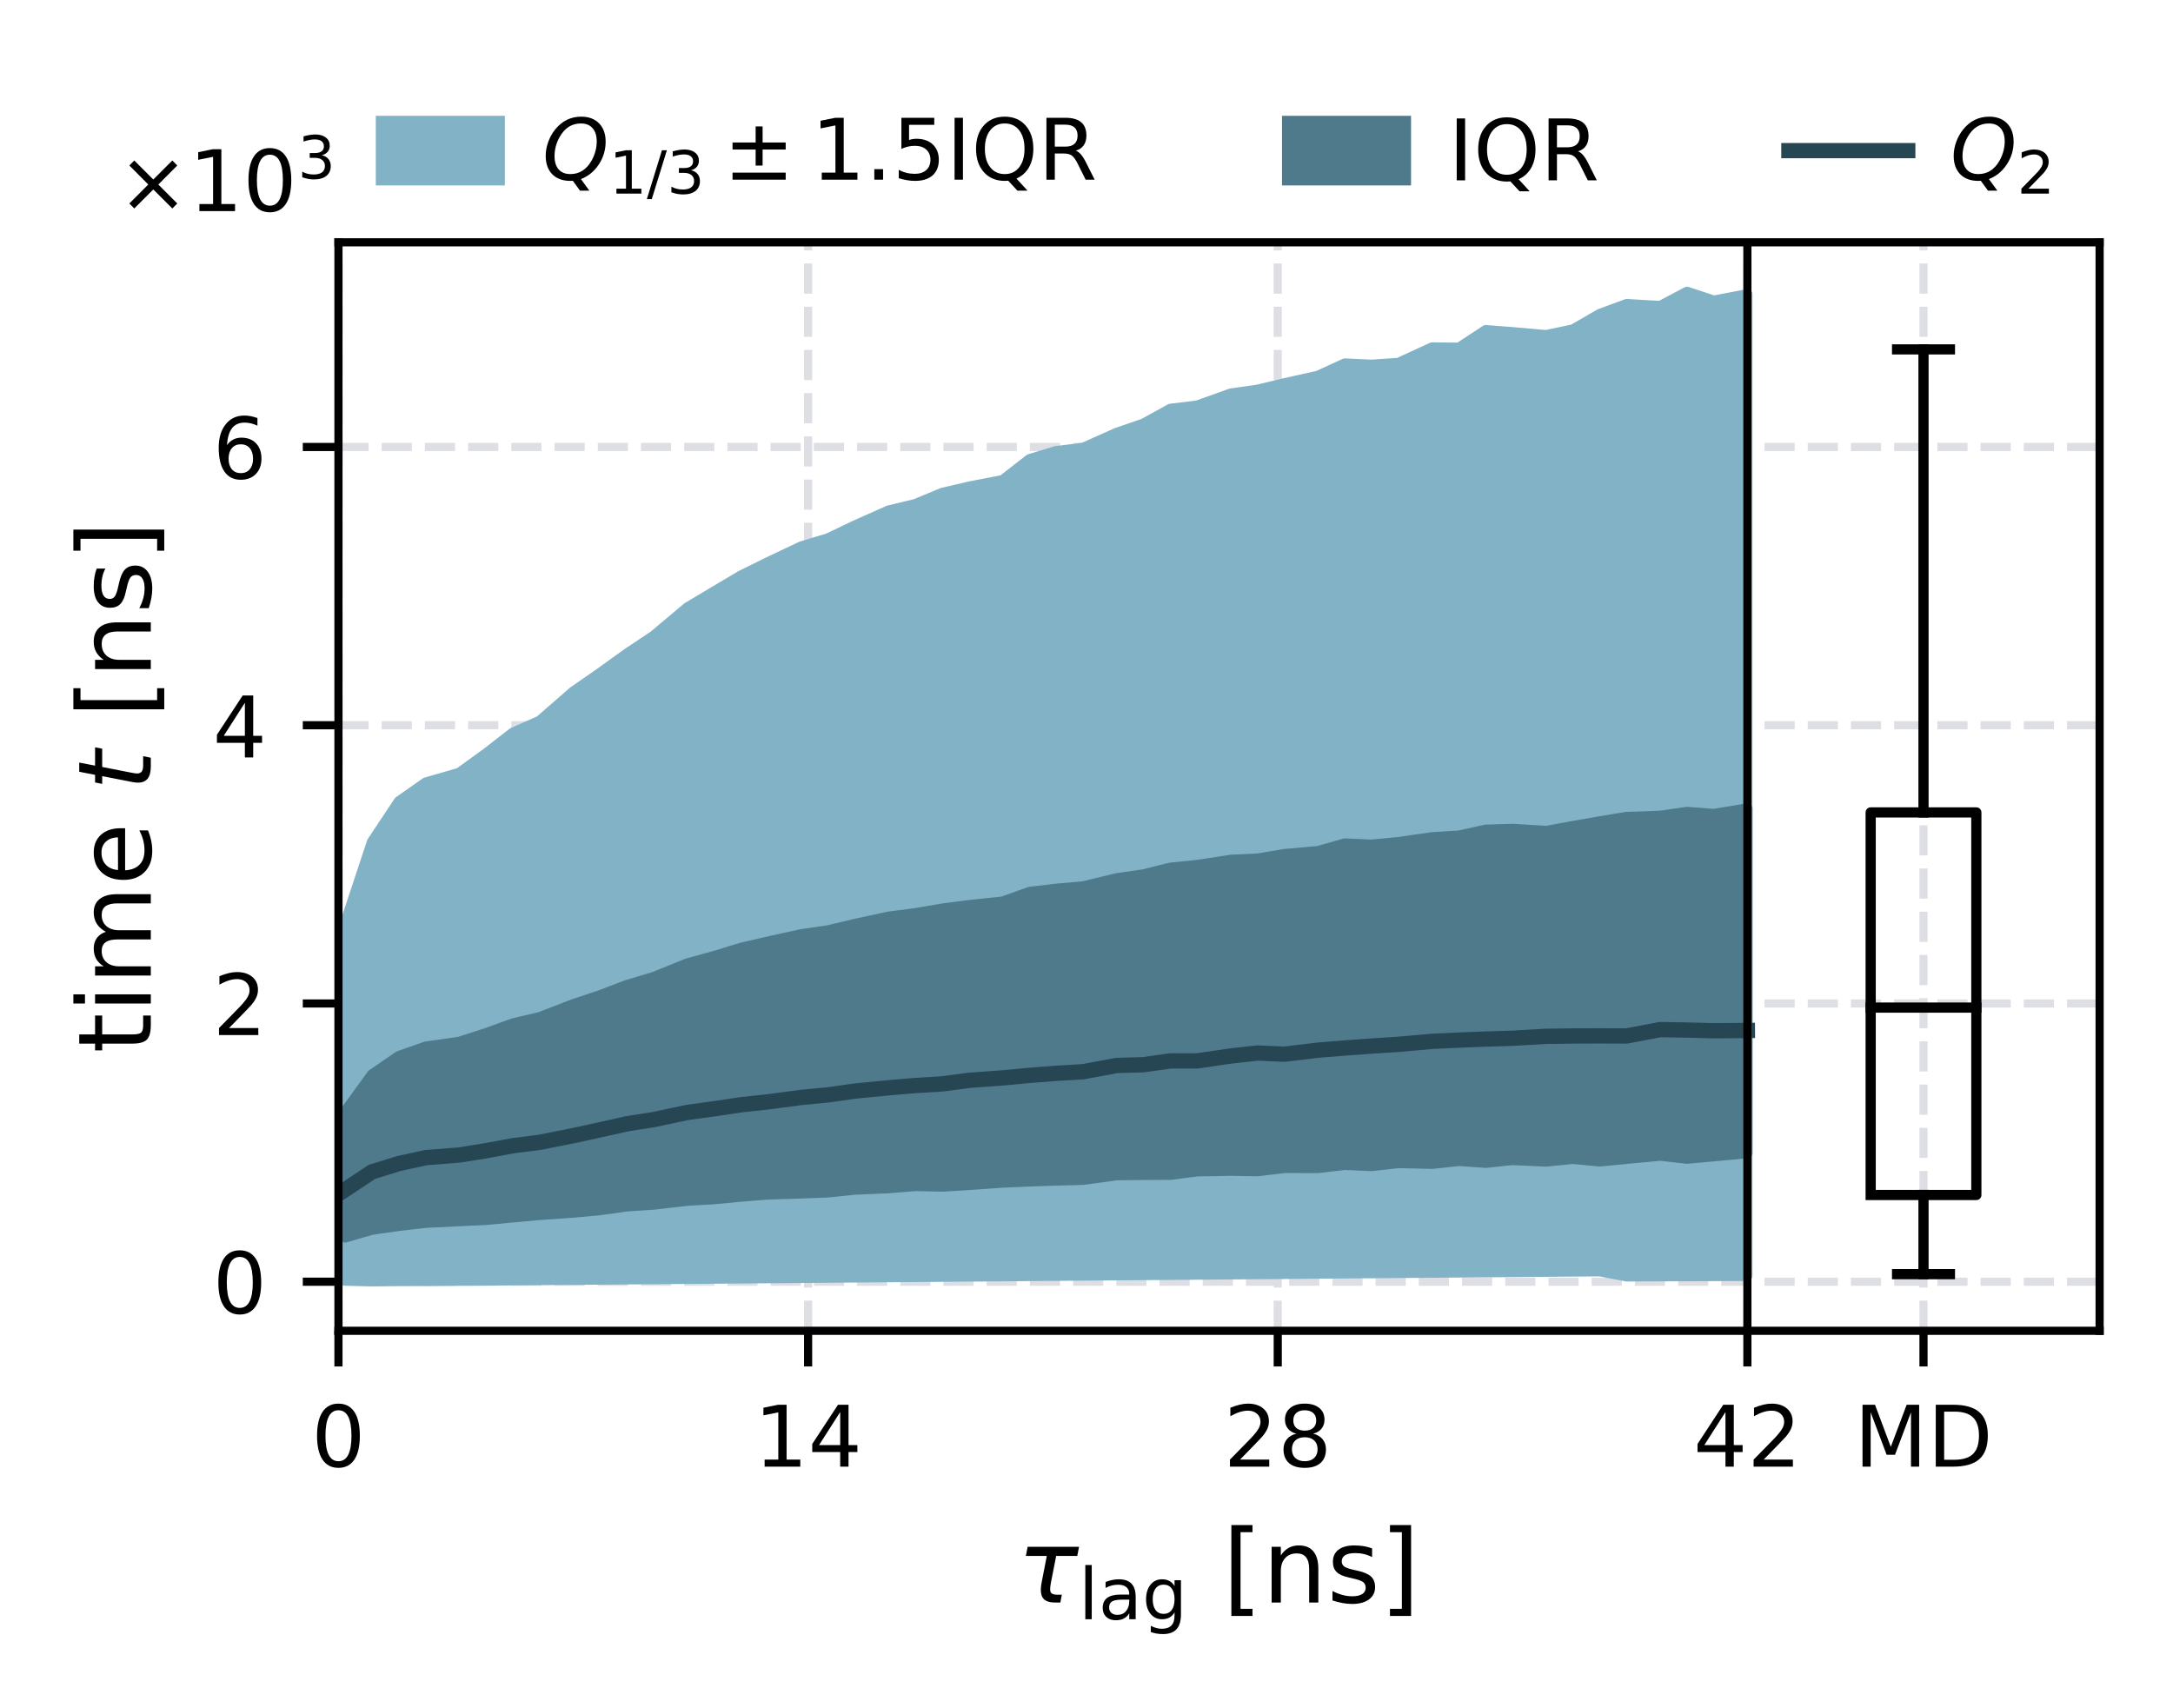
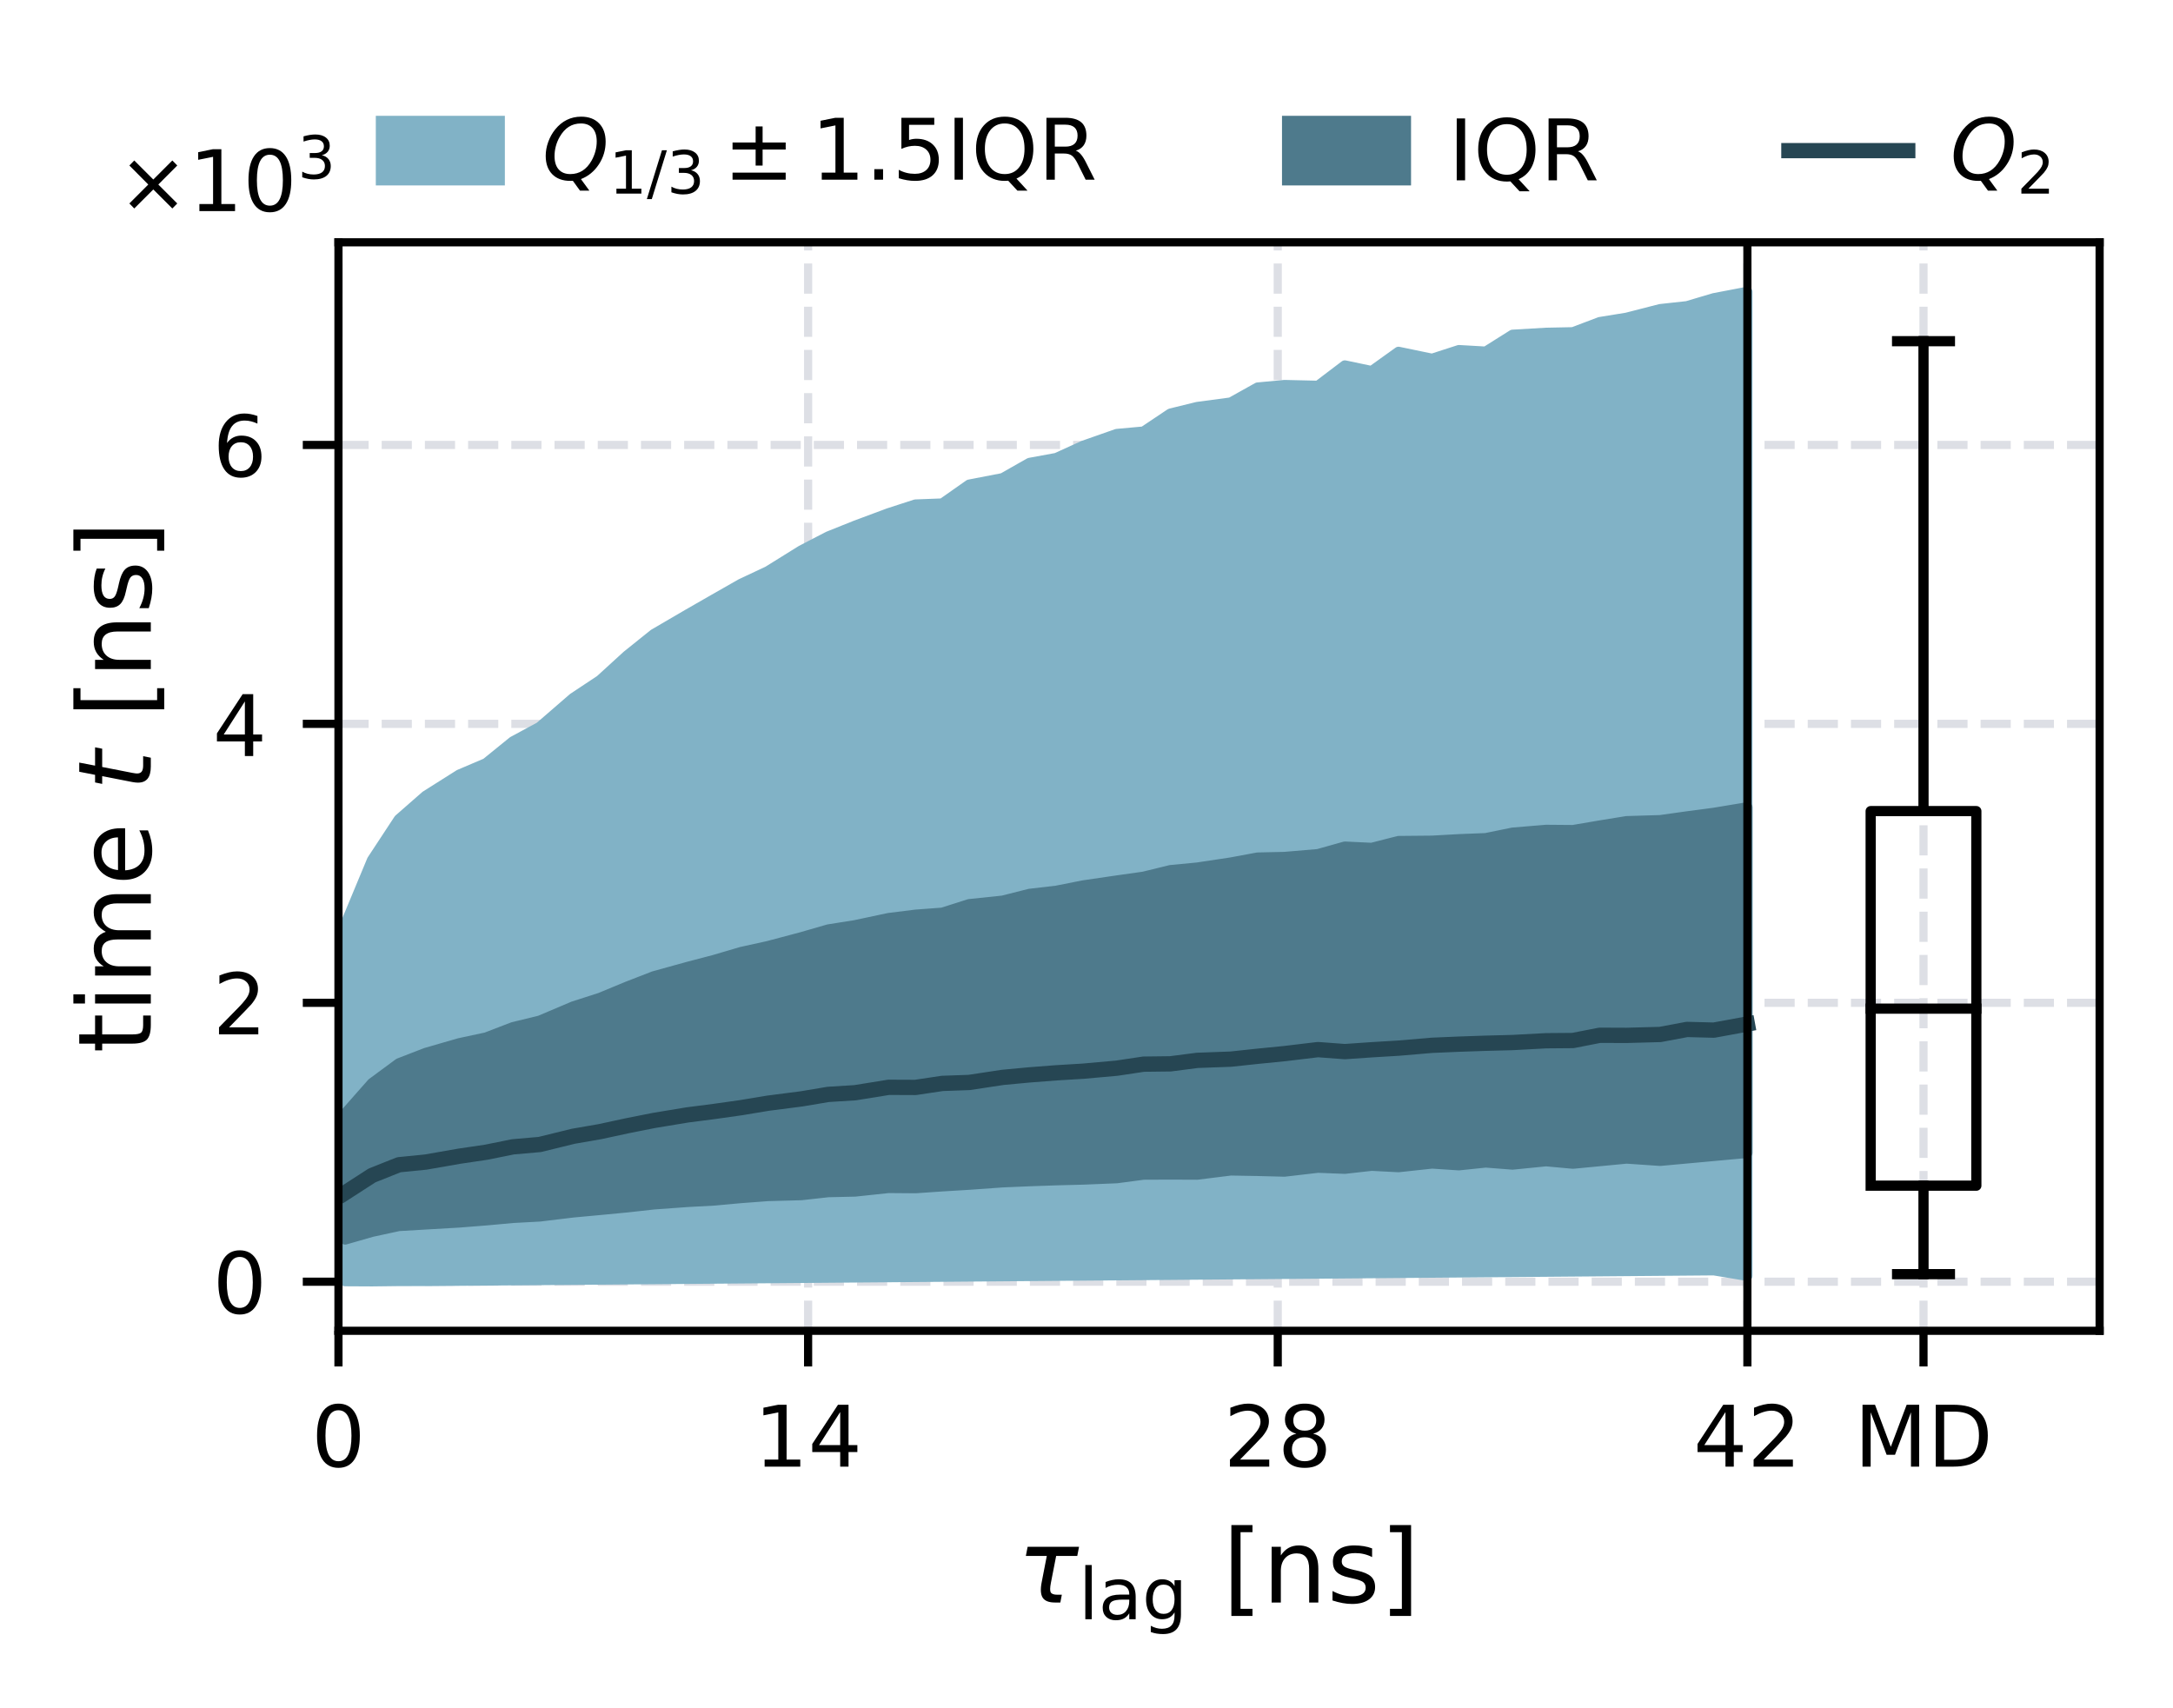
<svg xmlns="http://www.w3.org/2000/svg" xmlns:xlink="http://www.w3.org/1999/xlink" width="213.209pt" height="167.534pt" viewBox="0 0 213.209 167.534" version="1.1">
  <defs>
    <style type="text/css">*{stroke-linejoin: round; stroke-linecap: butt}</style>
  </defs>
  <g id="figure_1">
    <g id="patch_1">
      <path d="M 0 167.534  L 213.209 167.534  L 213.209 0  L 0 0  L 0 167.534  z " style="fill: none" />
    </g>
    <g id="axes_1">
      <g id="patch_2">
        <path d="M 33.209 130.572  L 206.009 130.572  L 206.009 23.775  L 33.209 23.775  L 33.209 130.572  z " style="fill: none" />
      </g>
      <g id="matplotlib.axis_1">
        <g id="xtick_1">
          <g id="line2d_1">
-             <path d="M 33.209 130.572  L 33.209 23.775  " clip-path="url(#p969513eb89)" style="fill: none; stroke-dasharray: 2.96,1.28; stroke-dashoffset: 0; stroke: #dddfe5; stroke-width: 0.8" />
+             <path d="M 33.209 130.572  L 33.209 23.775  " clip-path="url(#p2fe5484759)" style="fill: none; stroke-dasharray: 2.96,1.28; stroke-dashoffset: 0; stroke: #dddfe5; stroke-width: 0.8" />
          </g>
          <g id="line2d_2">
            <defs>
-               <path id="m2cc0d85e0f" d="M 0 0  L 0 3.5  " style="stroke: #000000; stroke-width: 0.8" />
-             </defs>
-             <g>
-               <use xlink:href="#m2cc0d85e0f" x="33.209" y="130.572" style="stroke: #000000; stroke-width: 0.8" />
+               <path id="mb6156b06ca" d="M 0 0  L 0 3.5  " style="stroke: #000000; stroke-width: 0.8" />
+             </defs>
+             <g>
+               <use xlink:href="#mb6156b06ca" x="33.209" y="130.572" style="stroke: #000000; stroke-width: 0.8" />
            </g>
          </g>
          <g id="text_1">
            <g transform="translate(30.55934 143.9012) scale(0.0833 -0.0833)">
              <defs>
                <path id="DejaVuSans-30" d="M 2034 4250  Q 1547 4250 1301 3770  Q 1056 3291 1056 2328  Q 1056 1369 1301 889  Q 1547 409 2034 409  Q 2525 409 2770 889  Q 3016 1369 3016 2328  Q 3016 3291 2770 3770  Q 2525 4250 2034 4250  z M 2034 4750  Q 2819 4750 3233 4129  Q 3647 3509 3647 2328  Q 3647 1150 3233 529  Q 2819 -91 2034 -91  Q 1250 -91 836 529  Q 422 1150 422 2328  Q 422 3509 836 4129  Q 1250 4750 2034 4750  z " transform="scale(0.015625)" />
              </defs>
              <use xlink:href="#DejaVuSans-30" />
            </g>
          </g>
        </g>
        <g id="xtick_2">
          <g id="line2d_3">
-             <path d="M 79.289 130.572  L 79.289 23.775  " clip-path="url(#p969513eb89)" style="fill: none; stroke-dasharray: 2.96,1.28; stroke-dashoffset: 0; stroke: #dddfe5; stroke-width: 0.8" />
+             <path d="M 79.289 130.572  L 79.289 23.775  " clip-path="url(#p2fe5484759)" style="fill: none; stroke-dasharray: 2.96,1.28; stroke-dashoffset: 0; stroke: #dddfe5; stroke-width: 0.8" />
          </g>
          <g id="line2d_4">
            <g>
-               <use xlink:href="#m2cc0d85e0f" x="79.289" y="130.572" style="stroke: #000000; stroke-width: 0.8" />
+               <use xlink:href="#mb6156b06ca" x="79.289" y="130.572" style="stroke: #000000; stroke-width: 0.8" />
            </g>
          </g>
          <g id="text_2">
            <g transform="translate(73.98936 143.9012) scale(0.0833 -0.0833)">
              <defs>
                <path id="DejaVuSans-31" d="M 794 531  L 1825 531  L 1825 4091  L 703 3866  L 703 4441  L 1819 4666  L 2450 4666  L 2450 531  L 3481 531  L 3481 0  L 794 0  L 794 531  z " transform="scale(0.015625)" />
                <path id="DejaVuSans-34" d="M 2419 4116  L 825 1625  L 2419 1625  L 2419 4116  z M 2253 4666  L 3047 4666  L 3047 1625  L 3713 1625  L 3713 1100  L 3047 1100  L 3047 0  L 2419 0  L 2419 1100  L 313 1100  L 313 1709  L 2253 4666  z " transform="scale(0.015625)" />
              </defs>
              <use xlink:href="#DejaVuSans-31" />
              <use xlink:href="#DejaVuSans-34" x="63.623" />
            </g>
          </g>
        </g>
        <g id="xtick_3">
          <g id="line2d_5">
-             <path d="M 125.369 130.572  L 125.369 23.775  " clip-path="url(#p969513eb89)" style="fill: none; stroke-dasharray: 2.96,1.28; stroke-dashoffset: 0; stroke: #dddfe5; stroke-width: 0.8" />
+             <path d="M 125.369 130.572  L 125.369 23.775  " clip-path="url(#p2fe5484759)" style="fill: none; stroke-dasharray: 2.96,1.28; stroke-dashoffset: 0; stroke: #dddfe5; stroke-width: 0.8" />
          </g>
          <g id="line2d_6">
            <g>
-               <use xlink:href="#m2cc0d85e0f" x="125.369" y="130.572" style="stroke: #000000; stroke-width: 0.8" />
+               <use xlink:href="#mb6156b06ca" x="125.369" y="130.572" style="stroke: #000000; stroke-width: 0.8" />
            </g>
          </g>
          <g id="text_3">
            <g transform="translate(120.0694 143.9012) scale(0.0833 -0.0833)">
              <defs>
                <path id="DejaVuSans-32" d="M 1228 531  L 3431 531  L 3431 0  L 469 0  L 469 531  Q 828 903 1448 1529  Q 2069 2156 2228 2338  Q 2531 2678 2651 2914  Q 2772 3150 2772 3378  Q 2772 3750 2511 3984  Q 2250 4219 1831 4219  Q 1534 4219 1204 4116  Q 875 4013 500 3803  L 500 4441  Q 881 4594 1212 4672  Q 1544 4750 1819 4750  Q 2544 4750 2975 4387  Q 3406 4025 3406 3419  Q 3406 3131 3298 2873  Q 3191 2616 2906 2266  Q 2828 2175 2409 1742  Q 1991 1309 1228 531  z " transform="scale(0.015625)" />
                <path id="DejaVuSans-38" d="M 2034 2216  Q 1584 2216 1326 1975  Q 1069 1734 1069 1313  Q 1069 891 1326 650  Q 1584 409 2034 409  Q 2484 409 2743 651  Q 3003 894 3003 1313  Q 3003 1734 2745 1975  Q 2488 2216 2034 2216  z M 1403 2484  Q 997 2584 770 2862  Q 544 3141 544 3541  Q 544 4100 942 4425  Q 1341 4750 2034 4750  Q 2731 4750 3128 4425  Q 3525 4100 3525 3541  Q 3525 3141 3298 2862  Q 3072 2584 2669 2484  Q 3125 2378 3379 2068  Q 3634 1759 3634 1313  Q 3634 634 3220 271  Q 2806 -91 2034 -91  Q 1263 -91 848 271  Q 434 634 434 1313  Q 434 1759 690 2068  Q 947 2378 1403 2484  z M 1172 3481  Q 1172 3119 1398 2916  Q 1625 2713 2034 2713  Q 2441 2713 2670 2916  Q 2900 3119 2900 3481  Q 2900 3844 2670 4047  Q 2441 4250 2034 4250  Q 1625 4250 1398 4047  Q 1172 3844 1172 3481  z " transform="scale(0.015625)" />
              </defs>
              <use xlink:href="#DejaVuSans-32" />
              <use xlink:href="#DejaVuSans-38" x="63.623" />
            </g>
          </g>
        </g>
        <g id="xtick_4">
          <g id="line2d_7">
-             <path d="M 171.449 130.572  L 171.449 23.775  " clip-path="url(#p969513eb89)" style="fill: none; stroke-dasharray: 2.96,1.28; stroke-dashoffset: 0; stroke: #dddfe5; stroke-width: 0.8" />
+             <path d="M 171.449 130.572  L 171.449 23.775  " clip-path="url(#p2fe5484759)" style="fill: none; stroke-dasharray: 2.96,1.28; stroke-dashoffset: 0; stroke: #dddfe5; stroke-width: 0.8" />
          </g>
          <g id="line2d_8">
            <g>
-               <use xlink:href="#m2cc0d85e0f" x="171.449" y="130.572" style="stroke: #000000; stroke-width: 0.8" />
+               <use xlink:href="#mb6156b06ca" x="171.449" y="130.572" style="stroke: #000000; stroke-width: 0.8" />
            </g>
          </g>
          <g id="text_4">
            <g transform="translate(166.1494 143.9012) scale(0.0833 -0.0833)">
              <use xlink:href="#DejaVuSans-34" />
              <use xlink:href="#DejaVuSans-32" x="63.623" />
            </g>
          </g>
        </g>
        <g id="xtick_5">
          <g id="line2d_9">
-             <path d="M 188.729 130.572  L 188.729 23.775  " clip-path="url(#p969513eb89)" style="fill: none; stroke-dasharray: 2.96,1.28; stroke-dashoffset: 0; stroke: #dddfe5; stroke-width: 0.8" />
+             <path d="M 188.729 130.572  L 188.729 23.775  " clip-path="url(#p2fe5484759)" style="fill: none; stroke-dasharray: 2.96,1.28; stroke-dashoffset: 0; stroke: #dddfe5; stroke-width: 0.8" />
          </g>
          <g id="line2d_10">
            <g>
-               <use xlink:href="#m2cc0d85e0f" x="188.729" y="130.572" style="stroke: #000000; stroke-width: 0.8" />
+               <use xlink:href="#mb6156b06ca" x="188.729" y="130.572" style="stroke: #000000; stroke-width: 0.8" />
            </g>
          </g>
          <g id="text_5">
            <g transform="translate(181.9287 143.9012) scale(0.0833 -0.0833)">
              <defs>
                <path id="DejaVuSans-4d" d="M 628 4666  L 1569 4666  L 2759 1491  L 3956 4666  L 4897 4666  L 4897 0  L 4281 0  L 4281 4097  L 3078 897  L 2444 897  L 1241 4097  L 1241 0  L 628 0  L 628 4666  z " transform="scale(0.015625)" />
                <path id="DejaVuSans-44" d="M 1259 4147  L 1259 519  L 2022 519  Q 2988 519 3436 956  Q 3884 1394 3884 2338  Q 3884 3275 3436 3711  Q 2988 4147 2022 4147  L 1259 4147  z M 628 4666  L 1925 4666  Q 3281 4666 3915 4102  Q 4550 3538 4550 2338  Q 4550 1131 3912 565  Q 3275 0 1925 0  L 628 0  L 628 4666  z " transform="scale(0.015625)" />
              </defs>
              <use xlink:href="#DejaVuSans-4d" />
              <use xlink:href="#DejaVuSans-44" x="86.279" />
            </g>
          </g>
        </g>
        <g id="text_6">
          <g transform="translate(99.80933 157.2336) scale(0.1 -0.1)">
            <defs>
              <path id="DejaVuSans-Oblique-3c4" d="M 2103 638  Q 2188 488 2525 488  L 2800 488  L 2706 0  L 2363 0  Q 1800 0 1600 300  Q 1403 606 1534 1269  L 1856 2925  L 541 2925  L 653 3500  L 3881 3500  L 3769 2925  L 2444 2925  L 2113 1234  Q 2025 781 2103 638  z " transform="scale(0.015625)" />
              <path id="DejaVuSans-6c" d="M 603 4863  L 1178 4863  L 1178 0  L 603 0  L 603 4863  z " transform="scale(0.015625)" />
              <path id="DejaVuSans-61" d="M 2194 1759  Q 1497 1759 1228 1600  Q 959 1441 959 1056  Q 959 750 1161 570  Q 1363 391 1709 391  Q 2188 391 2477 730  Q 2766 1069 2766 1631  L 2766 1759  L 2194 1759  z M 3341 1997  L 3341 0  L 2766 0  L 2766 531  Q 2569 213 2275 61  Q 1981 -91 1556 -91  Q 1019 -91 701 211  Q 384 513 384 1019  Q 384 1609 779 1909  Q 1175 2209 1959 2209  L 2766 2209  L 2766 2266  Q 2766 2663 2505 2880  Q 2244 3097 1772 3097  Q 1472 3097 1187 3025  Q 903 2953 641 2809  L 641 3341  Q 956 3463 1253 3523  Q 1550 3584 1831 3584  Q 2591 3584 2966 3190  Q 3341 2797 3341 1997  z " transform="scale(0.015625)" />
              <path id="DejaVuSans-67" d="M 2906 1791  Q 2906 2416 2648 2759  Q 2391 3103 1925 3103  Q 1463 3103 1205 2759  Q 947 2416 947 1791  Q 947 1169 1205 825  Q 1463 481 1925 481  Q 2391 481 2648 825  Q 2906 1169 2906 1791  z M 3481 434  Q 3481 -459 3084 -895  Q 2688 -1331 1869 -1331  Q 1566 -1331 1297 -1286  Q 1028 -1241 775 -1147  L 775 -588  Q 1028 -725 1275 -790  Q 1522 -856 1778 -856  Q 2344 -856 2625 -561  Q 2906 -266 2906 331  L 2906 616  Q 2728 306 2450 153  Q 2172 0 1784 0  Q 1141 0 747 490  Q 353 981 353 1791  Q 353 2603 747 3093  Q 1141 3584 1784 3584  Q 2172 3584 2450 3431  Q 2728 3278 2906 2969  L 2906 3500  L 3481 3500  L 3481 434  z " transform="scale(0.015625)" />
              <path id="DejaVuSans-20" transform="scale(0.015625)" />
              <path id="DejaVuSans-5b" d="M 550 4863  L 1875 4863  L 1875 4416  L 1125 4416  L 1125 -397  L 1875 -397  L 1875 -844  L 550 -844  L 550 4863  z " transform="scale(0.015625)" />
              <path id="DejaVuSans-6e" d="M 3513 2113  L 3513 0  L 2938 0  L 2938 2094  Q 2938 2591 2744 2837  Q 2550 3084 2163 3084  Q 1697 3084 1428 2787  Q 1159 2491 1159 1978  L 1159 0  L 581 0  L 581 3500  L 1159 3500  L 1159 2956  Q 1366 3272 1645 3428  Q 1925 3584 2291 3584  Q 2894 3584 3203 3211  Q 3513 2838 3513 2113  z " transform="scale(0.015625)" />
              <path id="DejaVuSans-73" d="M 2834 3397  L 2834 2853  Q 2591 2978 2328 3040  Q 2066 3103 1784 3103  Q 1356 3103 1142 2972  Q 928 2841 928 2578  Q 928 2378 1081 2264  Q 1234 2150 1697 2047  L 1894 2003  Q 2506 1872 2764 1633  Q 3022 1394 3022 966  Q 3022 478 2636 193  Q 2250 -91 1575 -91  Q 1294 -91 989 -36  Q 684 19 347 128  L 347 722  Q 666 556 975 473  Q 1284 391 1588 391  Q 1994 391 2212 530  Q 2431 669 2431 922  Q 2431 1156 2273 1281  Q 2116 1406 1581 1522  L 1381 1569  Q 847 1681 609 1914  Q 372 2147 372 2553  Q 372 3047 722 3315  Q 1072 3584 1716 3584  Q 2034 3584 2315 3537  Q 2597 3491 2834 3397  z " transform="scale(0.015625)" />
              <path id="DejaVuSans-5d" d="M 1947 4863  L 1947 -844  L 622 -844  L 622 -397  L 1369 -397  L 1369 4416  L 622 4416  L 622 4863  L 1947 4863  z " transform="scale(0.015625)" />
            </defs>
            <use xlink:href="#DejaVuSans-Oblique-3c4" transform="translate(0 0.015625)" />
            <use xlink:href="#DejaVuSans-6c" transform="translate(60.20508 -16.39062) scale(0.7)" />
            <use xlink:href="#DejaVuSans-61" transform="translate(79.65332 -16.39062) scale(0.7)" />
            <use xlink:href="#DejaVuSans-67" transform="translate(122.5488 -16.39062) scale(0.7)" />
            <use xlink:href="#DejaVuSans-20" transform="translate(169.7168 0.015625)" />
            <use xlink:href="#DejaVuSans-5b" transform="translate(201.5039 0.015625)" />
            <use xlink:href="#DejaVuSans-6e" transform="translate(240.5176 0.015625)" />
            <use xlink:href="#DejaVuSans-73" transform="translate(303.8965 0.015625)" />
            <use xlink:href="#DejaVuSans-5d" transform="translate(355.9961 0.015625)" />
          </g>
        </g>
      </g>
      <g id="matplotlib.axis_2">
        <g id="ytick_1">
          <g id="line2d_11">
-             <path d="M 33.209 125.758  L 206.009 125.758  " clip-path="url(#p969513eb89)" style="fill: none; stroke-dasharray: 2.96,1.28; stroke-dashoffset: 0; stroke: #dddfe5; stroke-width: 0.8" />
+             <path d="M 33.209 125.758  L 206.009 125.758  " clip-path="url(#p2fe5484759)" style="fill: none; stroke-dasharray: 2.96,1.28; stroke-dashoffset: 0; stroke: #dddfe5; stroke-width: 0.8" />
          </g>
          <g id="line2d_12">
            <defs>
-               <path id="m729aa45cf7" d="M 0 0  L -3.5 0  " style="stroke: #000000; stroke-width: 0.8" />
-             </defs>
-             <g>
-               <use xlink:href="#m729aa45cf7" x="33.209" y="125.758" style="stroke: #000000; stroke-width: 0.8" />
+               <path id="m8a7640e123" d="M 0 0  L -3.5 0  " style="stroke: #000000; stroke-width: 0.8" />
+             </defs>
+             <g>
+               <use xlink:href="#m8a7640e123" x="33.209" y="125.758" style="stroke: #000000; stroke-width: 0.8" />
            </g>
          </g>
          <g id="text_7">
-             <g transform="translate(20.87813 128.923) scale(0.0833 -0.0833)">
+             <g transform="translate(20.87813 128.9231) scale(0.0833 -0.0833)">
              <use xlink:href="#DejaVuSans-30" transform="translate(0 0.78125)" />
            </g>
          </g>
        </g>
        <g id="ytick_2">
          <g id="line2d_13">
-             <path d="M 33.209 98.457  L 206.009 98.457  " clip-path="url(#p969513eb89)" style="fill: none; stroke-dasharray: 2.96,1.28; stroke-dashoffset: 0; stroke: #dddfe5; stroke-width: 0.8" />
+             <path d="M 33.209 98.39  L 206.009 98.39  " clip-path="url(#p2fe5484759)" style="fill: none; stroke-dasharray: 2.96,1.28; stroke-dashoffset: 0; stroke: #dddfe5; stroke-width: 0.8" />
          </g>
          <g id="line2d_14">
            <g>
-               <use xlink:href="#m729aa45cf7" x="33.209" y="98.457" style="stroke: #000000; stroke-width: 0.8" />
+               <use xlink:href="#m8a7640e123" x="33.209" y="98.39" style="stroke: #000000; stroke-width: 0.8" />
            </g>
          </g>
          <g id="text_8">
-             <g transform="translate(20.87813 101.6221) scale(0.0833 -0.0833)">
+             <g transform="translate(20.87813 101.5552) scale(0.0833 -0.0833)">
              <use xlink:href="#DejaVuSans-32" transform="translate(0 0.78125)" />
            </g>
          </g>
        </g>
        <g id="ytick_3">
          <g id="line2d_15">
-             <path d="M 33.209 71.156  L 206.009 71.156  " clip-path="url(#p969513eb89)" style="fill: none; stroke-dasharray: 2.96,1.28; stroke-dashoffset: 0; stroke: #dddfe5; stroke-width: 0.8" />
+             <path d="M 33.209 71.023  L 206.009 71.023  " clip-path="url(#p2fe5484759)" style="fill: none; stroke-dasharray: 2.96,1.28; stroke-dashoffset: 0; stroke: #dddfe5; stroke-width: 0.8" />
          </g>
          <g id="line2d_16">
            <g>
-               <use xlink:href="#m729aa45cf7" x="33.209" y="71.156" style="stroke: #000000; stroke-width: 0.8" />
+               <use xlink:href="#m8a7640e123" x="33.209" y="71.023" style="stroke: #000000; stroke-width: 0.8" />
            </g>
          </g>
          <g id="text_9">
-             <g transform="translate(20.87813 74.32116) scale(0.0833 -0.0833)">
+             <g transform="translate(20.87813 74.18735) scale(0.0833 -0.0833)">
              <use xlink:href="#DejaVuSans-34" transform="translate(0 0.09375)" />
            </g>
          </g>
        </g>
        <g id="ytick_4">
          <g id="line2d_17">
-             <path d="M 33.209 43.855  L 206.009 43.855  " clip-path="url(#p969513eb89)" style="fill: none; stroke-dasharray: 2.96,1.28; stroke-dashoffset: 0; stroke: #dddfe5; stroke-width: 0.8" />
+             <path d="M 33.209 43.655  L 206.009 43.655  " clip-path="url(#p2fe5484759)" style="fill: none; stroke-dasharray: 2.96,1.28; stroke-dashoffset: 0; stroke: #dddfe5; stroke-width: 0.8" />
          </g>
          <g id="line2d_18">
            <g>
-               <use xlink:href="#m729aa45cf7" x="33.209" y="43.855" style="stroke: #000000; stroke-width: 0.8" />
+               <use xlink:href="#m8a7640e123" x="33.209" y="43.655" style="stroke: #000000; stroke-width: 0.8" />
            </g>
          </g>
          <g id="text_10">
-             <g transform="translate(20.87813 47.02025) scale(0.0833 -0.0833)">
+             <g transform="translate(20.87813 46.81949) scale(0.0833 -0.0833)">
              <defs>
                <path id="DejaVuSans-36" d="M 2113 2584  Q 1688 2584 1439 2293  Q 1191 2003 1191 1497  Q 1191 994 1439 701  Q 1688 409 2113 409  Q 2538 409 2786 701  Q 3034 994 3034 1497  Q 3034 2003 2786 2293  Q 2538 2584 2113 2584  z M 3366 4563  L 3366 3988  Q 3128 4100 2886 4159  Q 2644 4219 2406 4219  Q 1781 4219 1451 3797  Q 1122 3375 1075 2522  Q 1259 2794 1537 2939  Q 1816 3084 2150 3084  Q 2853 3084 3261 2657  Q 3669 2231 3669 1497  Q 3669 778 3244 343  Q 2819 -91 2113 -91  Q 1303 -91 875 529  Q 447 1150 447 2328  Q 447 3434 972 4092  Q 1497 4750 2381 4750  Q 2619 4750 2861 4703  Q 3103 4656 3366 4563  z " transform="scale(0.015625)" />
              </defs>
              <use xlink:href="#DejaVuSans-36" transform="translate(0 0.78125)" />
            </g>
          </g>
        </g>
        <g id="text_11">
          <g transform="translate(14.79844 103.3235) rotate(-90) scale(0.1 -0.1)">
            <defs>
              <path id="DejaVuSans-74" d="M 1172 4494  L 1172 3500  L 2356 3500  L 2356 3053  L 1172 3053  L 1172 1153  Q 1172 725 1289 603  Q 1406 481 1766 481  L 2356 481  L 2356 0  L 1766 0  Q 1100 0 847 248  Q 594 497 594 1153  L 594 3053  L 172 3053  L 172 3500  L 594 3500  L 594 4494  L 1172 4494  z " transform="scale(0.015625)" />
              <path id="DejaVuSans-69" d="M 603 3500  L 1178 3500  L 1178 0  L 603 0  L 603 3500  z M 603 4863  L 1178 4863  L 1178 4134  L 603 4134  L 603 4863  z " transform="scale(0.015625)" />
              <path id="DejaVuSans-6d" d="M 3328 2828  Q 3544 3216 3844 3400  Q 4144 3584 4550 3584  Q 5097 3584 5394 3201  Q 5691 2819 5691 2113  L 5691 0  L 5113 0  L 5113 2094  Q 5113 2597 4934 2840  Q 4756 3084 4391 3084  Q 3944 3084 3684 2787  Q 3425 2491 3425 1978  L 3425 0  L 2847 0  L 2847 2094  Q 2847 2600 2669 2842  Q 2491 3084 2119 3084  Q 1678 3084 1418 2786  Q 1159 2488 1159 1978  L 1159 0  L 581 0  L 581 3500  L 1159 3500  L 1159 2956  Q 1356 3278 1631 3431  Q 1906 3584 2284 3584  Q 2666 3584 2933 3390  Q 3200 3197 3328 2828  z " transform="scale(0.015625)" />
              <path id="DejaVuSans-65" d="M 3597 1894  L 3597 1613  L 953 1613  Q 991 1019 1311 708  Q 1631 397 2203 397  Q 2534 397 2845 478  Q 3156 559 3463 722  L 3463 178  Q 3153 47 2828 -22  Q 2503 -91 2169 -91  Q 1331 -91 842 396  Q 353 884 353 1716  Q 353 2575 817 3079  Q 1281 3584 2069 3584  Q 2775 3584 3186 3129  Q 3597 2675 3597 1894  z M 3022 2063  Q 3016 2534 2758 2815  Q 2500 3097 2075 3097  Q 1594 3097 1305 2825  Q 1016 2553 972 2059  L 3022 2063  z " transform="scale(0.015625)" />
              <path id="DejaVuSans-Oblique-74" d="M 2706 3500  L 2619 3053  L 1472 3053  L 1100 1153  Q 1081 1047 1072 975  Q 1063 903 1063 863  Q 1063 663 1183 572  Q 1303 481 1569 481  L 2150 481  L 2053 0  L 1503 0  Q 991 0 739 200  Q 488 400 488 806  Q 488 878 497 964  Q 506 1050 525 1153  L 897 3053  L 409 3053  L 500 3500  L 978 3500  L 1172 4494  L 1747 4494  L 1556 3500  L 2706 3500  z " transform="scale(0.015625)" />
            </defs>
            <use xlink:href="#DejaVuSans-74" transform="translate(0 0.015625)" />
            <use xlink:href="#DejaVuSans-69" transform="translate(39.20898 0.015625)" />
            <use xlink:href="#DejaVuSans-6d" transform="translate(66.99219 0.015625)" />
            <use xlink:href="#DejaVuSans-65" transform="translate(164.4043 0.015625)" />
            <use xlink:href="#DejaVuSans-20" transform="translate(225.9277 0.015625)" />
            <use xlink:href="#DejaVuSans-Oblique-74" transform="translate(257.7148 0.015625)" />
            <use xlink:href="#DejaVuSans-20" transform="translate(296.9238 0.015625)" />
            <use xlink:href="#DejaVuSans-5b" transform="translate(328.7109 0.015625)" />
            <use xlink:href="#DejaVuSans-6e" transform="translate(367.7246 0.015625)" />
            <use xlink:href="#DejaVuSans-73" transform="translate(431.1035 0.015625)" />
            <use xlink:href="#DejaVuSans-5d" transform="translate(483.2031 0.015625)" />
          </g>
        </g>
        <g id="text_12">
          <g transform="translate(11.55133 20.7754) scale(0.0833 -0.0833)">
            <defs>
              <path id="DejaVuSans-d7" d="M 4488 3438  L 3059 2003  L 4488 575  L 4116 197  L 2681 1631  L 1247 197  L 878 575  L 2303 2003  L 878 3438  L 1247 3816  L 2681 2381  L 4116 3816  L 4488 3438  z " transform="scale(0.015625)" />
              <path id="DejaVuSans-33" d="M 2597 2516  Q 3050 2419 3304 2112  Q 3559 1806 3559 1356  Q 3559 666 3084 287  Q 2609 -91 1734 -91  Q 1441 -91 1130 -33  Q 819 25 488 141  L 488 750  Q 750 597 1062 519  Q 1375 441 1716 441  Q 2309 441 2620 675  Q 2931 909 2931 1356  Q 2931 1769 2642 2001  Q 2353 2234 1838 2234  L 1294 2234  L 1294 2753  L 1863 2753  Q 2328 2753 2575 2939  Q 2822 3125 2822 3475  Q 2822 3834 2567 4026  Q 2313 4219 1838 4219  Q 1578 4219 1281 4162  Q 984 4106 628 3988  L 628 4550  Q 988 4650 1302 4700  Q 1616 4750 1894 4750  Q 2613 4750 3031 4423  Q 3450 4097 3450 3541  Q 3450 3153 3228 2886  Q 3006 2619 2597 2516  z " transform="scale(0.015625)" />
            </defs>
            <use xlink:href="#DejaVuSans-d7" transform="translate(0 0.765625)" />
            <use xlink:href="#DejaVuSans-31" transform="translate(83.78906 0.765625)" />
            <use xlink:href="#DejaVuSans-30" transform="translate(147.4121 0.765625)" />
            <use xlink:href="#DejaVuSans-33" transform="translate(211.9922 39.04688) scale(0.7)" />
          </g>
        </g>
      </g>
      <g id="PolyCollection_1">
        <defs>
-           <path id="m1374ad0301" d="M 33.868 -76.996  L 33.868 -41.887  L 36.501 -41.816  L 39.134 -41.849  L 41.767 -41.846  L 45.058 -41.874  L 47.692 -41.895  L 50.325 -41.917  L 52.958 -41.939  L 56.249 -41.966  L 58.882 -41.988  L 61.516 -42.01  L 64.149 -42.032  L 67.44 -42.059  L 70.073 -42.081  L 72.706 -42.103  L 75.34 -42.125  L 78.631 -42.152  L 81.264 -42.174  L 83.897 -42.196  L 87.189 -42.223  L 89.822 -42.245  L 92.455 -42.267  L 95.088 -42.289  L 98.38 -42.316  L 101.013 -42.338  L 103.646 -42.36  L 106.279 -42.381  L 109.57 -42.409  L 112.204 -42.431  L 114.837 -42.452  L 117.47 -42.474  L 120.761 -42.502  L 123.394 -42.523  L 126.028 -42.545  L 129.319 -42.572  L 131.952 -42.594  L 134.585 -42.616  L 137.218 -42.638  L 140.51 -42.665  L 143.143 -42.687  L 145.776 -42.709  L 148.409 -42.731  L 151.701 -42.758  L 154.334 -42.78  L 156.967 -42.802  L 159.6 -42.299  L 162.892 -42.313  L 165.525 -42.324  L 168.158 -42.335  L 171.449 -42.349  L 171.449 -138.666  L 171.449 -138.666  L 168.158 -138.038  L 165.525 -138.904  L 162.892 -137.509  L 159.6 -137.7  L 156.967 -136.728  L 154.334 -135.21  L 151.701 -134.653  L 148.409 -134.94  L 145.776 -135.144  L 143.143 -133.416  L 140.51 -133.446  L 137.218 -131.928  L 134.585 -131.748  L 131.952 -131.868  L 129.319 -130.662  L 126.028 -129.927  L 123.394 -129.297  L 120.761 -128.92  L 117.47 -127.74  L 114.837 -127.424  L 112.204 -125.971  L 109.57 -125.065  L 106.279 -123.596  L 103.646 -123.277  L 101.013 -122.48  L 98.38 -120.427  L 95.088 -119.79  L 92.455 -119.173  L 89.822 -118.081  L 87.189 -117.443  L 83.897 -115.982  L 81.264 -114.718  L 78.631 -113.923  L 75.34 -112.365  L 72.706 -111.065  L 70.073 -109.503  L 67.44 -107.931  L 64.149 -105.163  L 61.516 -103.407  L 58.882 -101.507  L 56.249 -99.681  L 52.958 -96.814  L 50.325 -95.651  L 47.692 -93.609  L 45.058 -91.703  L 41.767 -90.753  L 39.134 -88.902  L 36.501 -84.938  L 33.868 -76.996  z " style="stroke: #81b2c6" />
+           <path id="mde3fc3f1f4" d="M 33.868 -76.817  L 33.868 -41.83  L 36.501 -41.816  L 39.134 -41.849  L 41.767 -41.846  L 45.058 -41.874  L 47.692 -41.896  L 50.325 -41.918  L 52.958 -41.939  L 56.249 -41.967  L 58.882 -41.989  L 61.516 -42.011  L 64.149 -42.032  L 67.44 -42.06  L 70.073 -42.082  L 72.706 -42.104  L 75.34 -42.126  L 78.631 -42.153  L 81.264 -42.175  L 83.897 -42.197  L 87.189 -42.224  L 89.822 -42.246  L 92.455 -42.268  L 95.088 -42.29  L 98.38 -42.317  L 101.013 -42.339  L 103.646 -42.361  L 106.279 -42.383  L 109.57 -42.41  L 112.204 -42.432  L 114.837 -42.454  L 117.47 -42.476  L 120.761 -42.503  L 123.394 -42.525  L 126.028 -42.547  L 129.319 -42.574  L 131.952 -42.596  L 134.585 -42.618  L 137.218 -42.64  L 140.51 -42.667  L 143.143 -42.689  L 145.776 -42.711  L 148.409 -42.733  L 151.701 -42.76  L 154.334 -42.782  L 156.967 -42.804  L 159.6 -42.826  L 162.892 -42.853  L 165.525 -42.875  L 168.158 -42.897  L 171.449 -42.35  L 171.449 -138.904  L 171.449 -138.904  L 168.158 -138.274  L 165.525 -137.492  L 162.892 -137.204  L 159.6 -136.359  L 156.967 -135.932  L 154.334 -134.935  L 151.701 -134.881  L 148.409 -134.689  L 145.776 -133.033  L 143.143 -133.184  L 140.51 -132.333  L 137.218 -133.014  L 134.585 -131.126  L 131.952 -131.679  L 129.319 -129.681  L 126.028 -129.757  L 123.394 -129.511  L 120.761 -128.041  L 117.47 -127.601  L 114.837 -126.955  L 112.204 -125.192  L 109.57 -124.952  L 106.279 -123.797  L 103.646 -122.598  L 101.013 -122.114  L 98.38 -120.619  L 95.088 -119.982  L 92.455 -118.132  L 89.822 -118.033  L 87.189 -117.179  L 83.897 -115.953  L 81.264 -114.897  L 78.631 -113.534  L 75.34 -111.487  L 72.706 -110.25  L 70.073 -108.75  L 67.44 -107.239  L 64.149 -105.318  L 61.516 -103.205  L 58.882 -100.799  L 56.249 -99.056  L 52.958 -96.21  L 50.325 -94.787  L 47.692 -92.652  L 45.058 -91.53  L 41.767 -89.45  L 39.134 -87.146  L 36.501 -83.142  L 33.868 -76.817  z " style="stroke: #81b2c6" />
        </defs>
-         <g clip-path="url(#p969513eb89)">
-           <use xlink:href="#m1374ad0301" x="0" y="167.534" style="fill: #81b2c6; stroke: #81b2c6" />
+         <g clip-path="url(#p2fe5484759)">
+           <use xlink:href="#mde3fc3f1f4" x="0" y="167.534" style="fill: #81b2c6; stroke: #81b2c6" />
        </g>
      </g>
      <g id="PolyCollection_2">
        <defs>
-           <path id="m3c6576ab1b" d="M 33.868 -58.482  L 33.868 -46.122  L 36.501 -46.881  L 39.134 -47.255  L 41.767 -47.56  L 45.058 -47.721  L 47.692 -47.842  L 50.325 -48.093  L 52.958 -48.328  L 56.249 -48.56  L 58.882 -48.803  L 61.516 -49.171  L 64.149 -49.346  L 67.44 -49.725  L 70.073 -49.878  L 72.706 -50.129  L 75.34 -50.337  L 78.631 -50.441  L 81.264 -50.544  L 83.897 -50.815  L 87.189 -50.954  L 89.822 -51.167  L 92.455 -51.112  L 95.088 -51.271  L 98.38 -51.505  L 101.013 -51.617  L 103.646 -51.707  L 106.279 -51.776  L 109.57 -52.226  L 112.204 -52.259  L 114.837 -52.27  L 117.47 -52.608  L 120.761 -52.668  L 123.394 -52.622  L 126.028 -52.939  L 129.319 -52.936  L 131.952 -53.242  L 134.585 -53.127  L 137.218 -53.422  L 140.51 -53.345  L 143.143 -53.629  L 145.776 -53.446  L 148.409 -53.719  L 151.701 -53.569  L 154.334 -53.831  L 156.967 -53.58  L 159.6 -53.831  L 162.892 -54.145  L 165.525 -53.848  L 168.158 -54.088  L 171.449 -54.388  L 171.449 -88.214  L 171.449 -88.214  L 168.158 -87.668  L 165.525 -87.87  L 162.892 -87.491  L 159.6 -87.379  L 156.967 -86.942  L 154.334 -86.483  L 151.701 -86.003  L 148.409 -86.208  L 145.776 -86.126  L 143.143 -85.544  L 140.51 -85.386  L 137.218 -84.911  L 134.585 -84.66  L 131.952 -84.774  L 129.319 -84.026  L 126.028 -83.734  L 123.394 -83.292  L 120.761 -83.169  L 117.47 -82.661  L 114.837 -82.399  L 112.204 -81.744  L 109.57 -81.362  L 106.279 -80.564  L 103.646 -80.335  L 101.013 -80.018  L 98.38 -79.074  L 95.088 -78.73  L 92.455 -78.386  L 89.822 -77.933  L 87.189 -77.594  L 83.897 -76.882  L 81.264 -76.254  L 78.631 -75.871  L 75.34 -75.148  L 72.706 -74.536  L 70.073 -73.728  L 67.44 -73.008  L 64.149 -71.673  L 61.516 -70.889  L 58.882 -69.884  L 56.249 -69.008  L 52.958 -67.738  L 50.325 -67.116  L 47.692 -66.16  L 45.058 -65.314  L 41.767 -64.845  L 39.134 -63.92  L 36.501 -62.114  L 33.868 -58.482  z " style="stroke: #4e7a8c" />
+           <path id="m2c9ad52184" d="M 33.868 -58.281  L 33.868 -45.919  L 36.501 -46.674  L 39.134 -47.243  L 41.767 -47.397  L 45.058 -47.588  L 47.692 -47.796  L 50.325 -48.037  L 52.958 -48.179  L 56.249 -48.576  L 58.882 -48.82  L 61.516 -49.071  L 64.149 -49.364  L 67.44 -49.602  L 70.073 -49.745  L 72.706 -49.986  L 75.34 -50.183  L 78.631 -50.273  L 81.264 -50.566  L 83.897 -50.626  L 87.189 -50.976  L 89.822 -50.954  L 92.455 -51.135  L 95.088 -51.294  L 98.38 -51.529  L 101.013 -51.641  L 103.646 -51.732  L 106.279 -51.8  L 109.57 -51.934  L 112.204 -52.284  L 114.837 -52.295  L 117.47 -52.284  L 120.761 -52.695  L 123.394 -52.648  L 126.028 -52.58  L 129.319 -52.963  L 131.952 -52.859  L 134.585 -53.155  L 137.218 -53.018  L 140.51 -53.374  L 143.143 -53.201  L 145.776 -53.475  L 148.409 -53.27  L 151.701 -53.598  L 154.334 -53.357  L 156.967 -53.609  L 159.6 -53.861  L 162.892 -53.636  L 165.525 -53.877  L 168.158 -54.118  L 171.449 -54.419  L 171.449 -88.328  L 171.449 -88.328  L 168.158 -87.781  L 165.525 -87.433  L 162.892 -87.064  L 159.6 -86.965  L 156.967 -86.538  L 154.334 -86.089  L 151.701 -86.111  L 148.409 -85.837  L 145.776 -85.298  L 143.143 -85.194  L 140.51 -85.047  L 137.218 -85.016  L 134.585 -84.343  L 131.952 -84.469  L 129.319 -83.73  L 126.028 -83.451  L 123.394 -83.394  L 120.761 -82.906  L 117.47 -82.411  L 114.837 -82.159  L 112.204 -81.513  L 109.57 -81.141  L 106.279 -80.659  L 103.646 -80.137  L 101.013 -79.83  L 98.38 -79.165  L 95.088 -78.82  L 92.455 -77.983  L 89.822 -77.786  L 87.189 -77.457  L 83.897 -76.757  L 81.264 -76.338  L 78.631 -75.577  L 75.34 -74.704  L 72.706 -74.124  L 70.073 -73.347  L 67.44 -72.657  L 64.149 -71.746  L 61.516 -70.725  L 58.882 -69.633  L 56.249 -68.787  L 52.958 -67.392  L 50.325 -66.751  L 47.692 -65.739  L 45.058 -65.175  L 41.767 -64.225  L 39.134 -63.204  L 36.501 -61.261  L 33.868 -58.281  z " style="stroke: #4e7a8c" />
        </defs>
-         <g clip-path="url(#p969513eb89)">
-           <use xlink:href="#m3c6576ab1b" x="0" y="167.534" style="fill: #4e7a8c; stroke: #4e7a8c" />
+         <g clip-path="url(#p2fe5484759)">
+           <use xlink:href="#m2c9ad52184" x="0" y="167.534" style="fill: #4e7a8c; stroke: #4e7a8c" />
        </g>
      </g>
      <g id="line2d_19">
-         <path d="M 33.868 116.722  L 36.501 114.974  L 39.134 114.161  L 41.767 113.585  L 45.058 113.325  L 47.692 112.905  L 50.325 112.414  L 52.958 112.08  L 56.249 111.425  L 58.882 110.852  L 61.516 110.262  L 64.149 109.847  L 67.44 109.148  L 70.073 108.788  L 72.706 108.395  L 75.34 108.111  L 78.631 107.674  L 81.264 107.423  L 83.897 107.049  L 87.189 106.73  L 89.822 106.506  L 92.455 106.347  L 95.088 105.998  L 98.38 105.758  L 101.013 105.512  L 103.646 105.31  L 106.279 105.152  L 109.57 104.54  L 112.204 104.464  L 114.837 104.092  L 117.47 104.092  L 120.761 103.609  L 123.394 103.317  L 126.028 103.432  L 129.319 103.038  L 131.952 102.825  L 134.585 102.634  L 137.218 102.465  L 140.51 102.173  L 143.143 102.05  L 145.776 101.949  L 148.409 101.87  L 151.701 101.679  L 154.334 101.646  L 156.967 101.635  L 159.6 101.646  L 162.892 101.018  L 165.525 101.065  L 168.158 101.133  L 171.449 101.106  " clip-path="url(#p969513eb89)" style="fill: none; stroke: #264653; stroke-width: 1.5; stroke-linecap: square" />
+         <path d="M 33.868 117.031  L 36.501 115.331  L 39.134 114.28  L 41.767 114.018  L 45.058 113.443  L 47.692 113.054  L 50.325 112.523  L 52.958 112.293  L 56.249 111.486  L 58.882 111.029  L 61.516 110.46  L 64.149 109.937  L 67.44 109.392  L 70.073 109.053  L 72.706 108.681  L 75.34 108.243  L 78.631 107.819  L 81.264 107.378  L 83.897 107.214  L 87.189 106.683  L 89.822 106.694  L 92.455 106.3  L 95.088 106.207  L 98.38 105.709  L 101.013 105.462  L 103.646 105.26  L 106.279 105.101  L 109.57 104.806  L 112.204 104.411  L 114.837 104.379  L 117.47 104.039  L 120.761 103.919  L 123.394 103.637  L 126.028 103.377  L 129.319 102.983  L 131.952 103.18  L 134.585 102.999  L 137.218 102.84  L 140.51 102.561  L 143.143 102.449  L 145.776 102.359  L 148.409 102.29  L 151.701 102.113  L 154.334 102.091  L 156.967 101.576  L 159.6 101.587  L 162.892 101.497  L 165.525 101.004  L 168.158 101.073  L 171.449 100.47  " clip-path="url(#p2fe5484759)" style="fill: none; stroke: #264653; stroke-width: 1.5; stroke-linecap: square" />
      </g>
      <g id="line2d_20">
-         <path d="M 183.545 117.247  L 193.913 117.247  L 193.913 79.713  L 183.545 79.713  L 183.545 117.247  " clip-path="url(#p969513eb89)" style="fill: none; stroke: #000000; stroke-linecap: square" />
+         <path d="M 183.545 116.334  L 193.913 116.334  L 193.913 79.583  L 183.545 79.583  L 183.545 116.334  " clip-path="url(#p2fe5484759)" style="fill: none; stroke: #000000; stroke-linecap: square" />
      </g>
      <g id="line2d_21">
-         <path d="M 188.729 117.247  L 188.729 125.016  " clip-path="url(#p969513eb89)" style="fill: none; stroke: #000000; stroke-linecap: square" />
+         <path d="M 188.729 116.334  L 188.729 125.014  " clip-path="url(#p2fe5484759)" style="fill: none; stroke: #000000; stroke-linecap: square" />
      </g>
      <g id="line2d_22">
-         <path d="M 188.729 79.713  L 188.729 34.281  " clip-path="url(#p969513eb89)" style="fill: none; stroke: #000000; stroke-linecap: square" />
+         <path d="M 188.729 79.583  L 188.729 33.477  " clip-path="url(#p2fe5484759)" style="fill: none; stroke: #000000; stroke-linecap: square" />
      </g>
      <g id="line2d_23">
-         <path d="M 186.137 125.016  L 191.321 125.016  " clip-path="url(#p969513eb89)" style="fill: none; stroke: #000000; stroke-linecap: square" />
+         <path d="M 186.137 125.014  L 191.321 125.014  " clip-path="url(#p2fe5484759)" style="fill: none; stroke: #000000; stroke-linecap: square" />
      </g>
      <g id="line2d_24">
-         <path d="M 186.137 34.281  L 191.321 34.281  " clip-path="url(#p969513eb89)" style="fill: none; stroke: #000000; stroke-linecap: square" />
+         <path d="M 186.137 33.477  L 191.321 33.477  " clip-path="url(#p2fe5484759)" style="fill: none; stroke: #000000; stroke-linecap: square" />
      </g>
      <g id="line2d_25">
-         <path d="M 171.449 130.572  L 171.449 23.775  " clip-path="url(#p969513eb89)" style="fill: none; stroke: #000000; stroke-width: 0.8; stroke-linecap: square" />
+         <path d="M 171.449 130.572  L 171.449 23.775  " clip-path="url(#p2fe5484759)" style="fill: none; stroke: #000000; stroke-width: 0.8; stroke-linecap: square" />
      </g>
      <g id="line2d_26">
-         <path d="M 183.545 98.863  L 193.913 98.863  " clip-path="url(#p969513eb89)" style="fill: none; stroke: #000000; stroke-linecap: square" />
+         <path d="M 183.545 98.964  L 193.913 98.964  " clip-path="url(#p2fe5484759)" style="fill: none; stroke: #000000; stroke-linecap: square" />
      </g>
      <g id="patch_3">
        <path d="M 33.209 130.572  L 33.209 23.775  " style="fill: none; stroke: #000000; stroke-width: 0.8; stroke-linejoin: miter; stroke-linecap: square" />
      </g>
      <g id="patch_4">
        <path d="M 206.009 130.572  L 206.009 23.775  " style="fill: none; stroke: #000000; stroke-width: 0.8; stroke-linejoin: miter; stroke-linecap: square" />
      </g>
      <g id="patch_5">
        <path d="M 33.209 130.572  L 206.009 130.572  " style="fill: none; stroke: #000000; stroke-width: 0.8; stroke-linejoin: miter; stroke-linecap: square" />
      </g>
      <g id="patch_6">
        <path d="M 33.209 23.775  L 206.009 23.775  " style="fill: none; stroke: #000000; stroke-width: 0.8; stroke-linejoin: miter; stroke-linecap: square" />
      </g>
      <g id="legend_1">
        <g id="patch_7">
          <path d="M 37.374 17.694  L 49.036 17.694  L 49.036 11.863  L 37.374 11.863  z " style="fill: #81b2c6; stroke: #81b2c6; stroke-linejoin: miter" />
        </g>
        <g id="text_13">
          <g transform="translate(53.20132 17.6945) scale(0.0833 -0.0833)">
            <defs>
              <path id="DejaVuSans-Oblique-51" d="M 2309 -84  Q 2275 -88 2237 -89  Q 2200 -91 2125 -91  Q 1250 -91 756 411  Q 263 913 263 1797  Q 263 2319 452 2844  Q 641 3369 978 3788  Q 1369 4269 1858 4509  Q 2347 4750 2938 4750  Q 3794 4750 4287 4245  Q 4781 3741 4781 2869  Q 4781 1928 4265 1147  Q 3750 366 2919 44  L 3553 -825  L 2847 -825  L 2309 -84  z M 2919 4238  Q 2400 4238 2003 3986  Q 1606 3734 1313 3219  Q 1125 2891 1026 2522  Q 928 2153 928 1778  Q 928 1128 1239 775  Q 1550 422 2119 422  Q 2631 422 3032 676  Q 3434 931 3719 1434  Q 3909 1772 4009 2142  Q 4109 2513 4109 2881  Q 4109 3528 3796 3883  Q 3484 4238 2919 4238  z " transform="scale(0.015625)" />
              <path id="DejaVuSans-2f" d="M 1625 4666  L 2156 4666  L 531 -594  L 0 -594  L 1625 4666  z " transform="scale(0.015625)" />
              <path id="DejaVuSans-b1" d="M 2944 4013  L 2944 2803  L 4684 2803  L 4684 2272  L 2944 2272  L 2944 1063  L 2419 1063  L 2419 2272  L 678 2272  L 678 2803  L 2419 2803  L 2419 4013  L 2944 4013  z M 678 531  L 4684 531  L 4684 0  L 678 0  L 678 531  z " transform="scale(0.015625)" />
              <path id="DejaVuSans-2e" d="M 684 794  L 1344 794  L 1344 0  L 684 0  L 684 794  z " transform="scale(0.015625)" />
              <path id="DejaVuSans-35" d="M 691 4666  L 3169 4666  L 3169 4134  L 1269 4134  L 1269 2991  Q 1406 3038 1543 3061  Q 1681 3084 1819 3084  Q 2600 3084 3056 2656  Q 3513 2228 3513 1497  Q 3513 744 3044 326  Q 2575 -91 1722 -91  Q 1428 -91 1123 -41  Q 819 9 494 109  L 494 744  Q 775 591 1075 516  Q 1375 441 1709 441  Q 2250 441 2565 725  Q 2881 1009 2881 1497  Q 2881 1984 2565 2268  Q 2250 2553 1709 2553  Q 1456 2553 1204 2497  Q 953 2441 691 2322  L 691 4666  z " transform="scale(0.015625)" />
              <path id="DejaVuSans-49" d="M 628 4666  L 1259 4666  L 1259 0  L 628 0  L 628 4666  z " transform="scale(0.015625)" />
              <path id="DejaVuSans-51" d="M 2522 4238  Q 1834 4238 1429 3725  Q 1025 3213 1025 2328  Q 1025 1447 1429 934  Q 1834 422 2522 422  Q 3209 422 3611 934  Q 4013 1447 4013 2328  Q 4013 3213 3611 3725  Q 3209 4238 2522 4238  z M 3406 84  L 4238 -825  L 3475 -825  L 2784 -78  Q 2681 -84 2626 -87  Q 2572 -91 2522 -91  Q 1538 -91 948 567  Q 359 1225 359 2328  Q 359 3434 948 4092  Q 1538 4750 2522 4750  Q 3503 4750 4090 4092  Q 4678 3434 4678 2328  Q 4678 1516 4351 937  Q 4025 359 3406 84  z " transform="scale(0.015625)" />
              <path id="DejaVuSans-52" d="M 2841 2188  Q 3044 2119 3236 1894  Q 3428 1669 3622 1275  L 4263 0  L 3584 0  L 2988 1197  Q 2756 1666 2539 1819  Q 2322 1972 1947 1972  L 1259 1972  L 1259 0  L 628 0  L 628 4666  L 2053 4666  Q 2853 4666 3247 4331  Q 3641 3997 3641 3322  Q 3641 2881 3436 2590  Q 3231 2300 2841 2188  z M 1259 4147  L 1259 2491  L 2053 2491  Q 2509 2491 2742 2702  Q 2975 2913 2975 3322  Q 2975 3731 2742 3939  Q 2509 4147 2053 4147  L 1259 4147  z " transform="scale(0.015625)" />
            </defs>
            <use xlink:href="#DejaVuSans-Oblique-51" transform="translate(0 0.78125)" />
            <use xlink:href="#DejaVuSans-31" transform="translate(78.71094 -15.625) scale(0.7)" />
            <use xlink:href="#DejaVuSans-2f" transform="translate(123.2471 -15.625) scale(0.7)" />
            <use xlink:href="#DejaVuSans-33" transform="translate(146.8311 -15.625) scale(0.7)" />
            <use xlink:href="#DejaVuSans-b1" transform="translate(213.584 0.78125)" />
            <use xlink:href="#DejaVuSans-31" transform="translate(316.8555 0.78125)" />
            <use xlink:href="#DejaVuSans-2e" transform="translate(380.4785 0.78125)" />
            <use xlink:href="#DejaVuSans-35" transform="translate(412.2656 0.78125)" />
            <use xlink:href="#DejaVuSans-49" transform="translate(475.8887 0.78125)" />
            <use xlink:href="#DejaVuSans-51" transform="translate(505.3809 0.78125)" />
            <use xlink:href="#DejaVuSans-52" transform="translate(584.0918 0.78125)" />
          </g>
        </g>
        <g id="patch_8">
          <path d="M 126.286 17.694  L 137.948 17.694  L 137.948 11.863  L 126.286 11.863  z " style="fill: #4e7a8c; stroke: #4e7a8c; stroke-linejoin: miter" />
        </g>
        <g id="text_14">
          <g transform="translate(142.1127 17.6945) scale(0.0833 -0.0833)">
            <use xlink:href="#DejaVuSans-49" />
            <use xlink:href="#DejaVuSans-51" x="29.492" />
            <use xlink:href="#DejaVuSans-52" x="108.203" />
          </g>
        </g>
        <g id="line2d_27">
          <path d="M 175.522 14.779  L 181.353 14.779  L 187.184 14.779  " style="fill: none; stroke: #264653; stroke-width: 1.5; stroke-linecap: square" />
        </g>
        <g id="text_15">
          <g transform="translate(191.3485 17.6945) scale(0.0833 -0.0833)">
            <use xlink:href="#DejaVuSans-Oblique-51" transform="translate(0 0.78125)" />
            <use xlink:href="#DejaVuSans-32" transform="translate(78.71094 -15.625) scale(0.7)" />
          </g>
        </g>
      </g>
    </g>
  </g>
  <defs>
-     <clipPath id="p969513eb89">
+     <clipPath id="p2fe5484759">
      <rect x="33.209" y="23.775" width="172.8" height="106.796" />
    </clipPath>
  </defs>
</svg>
